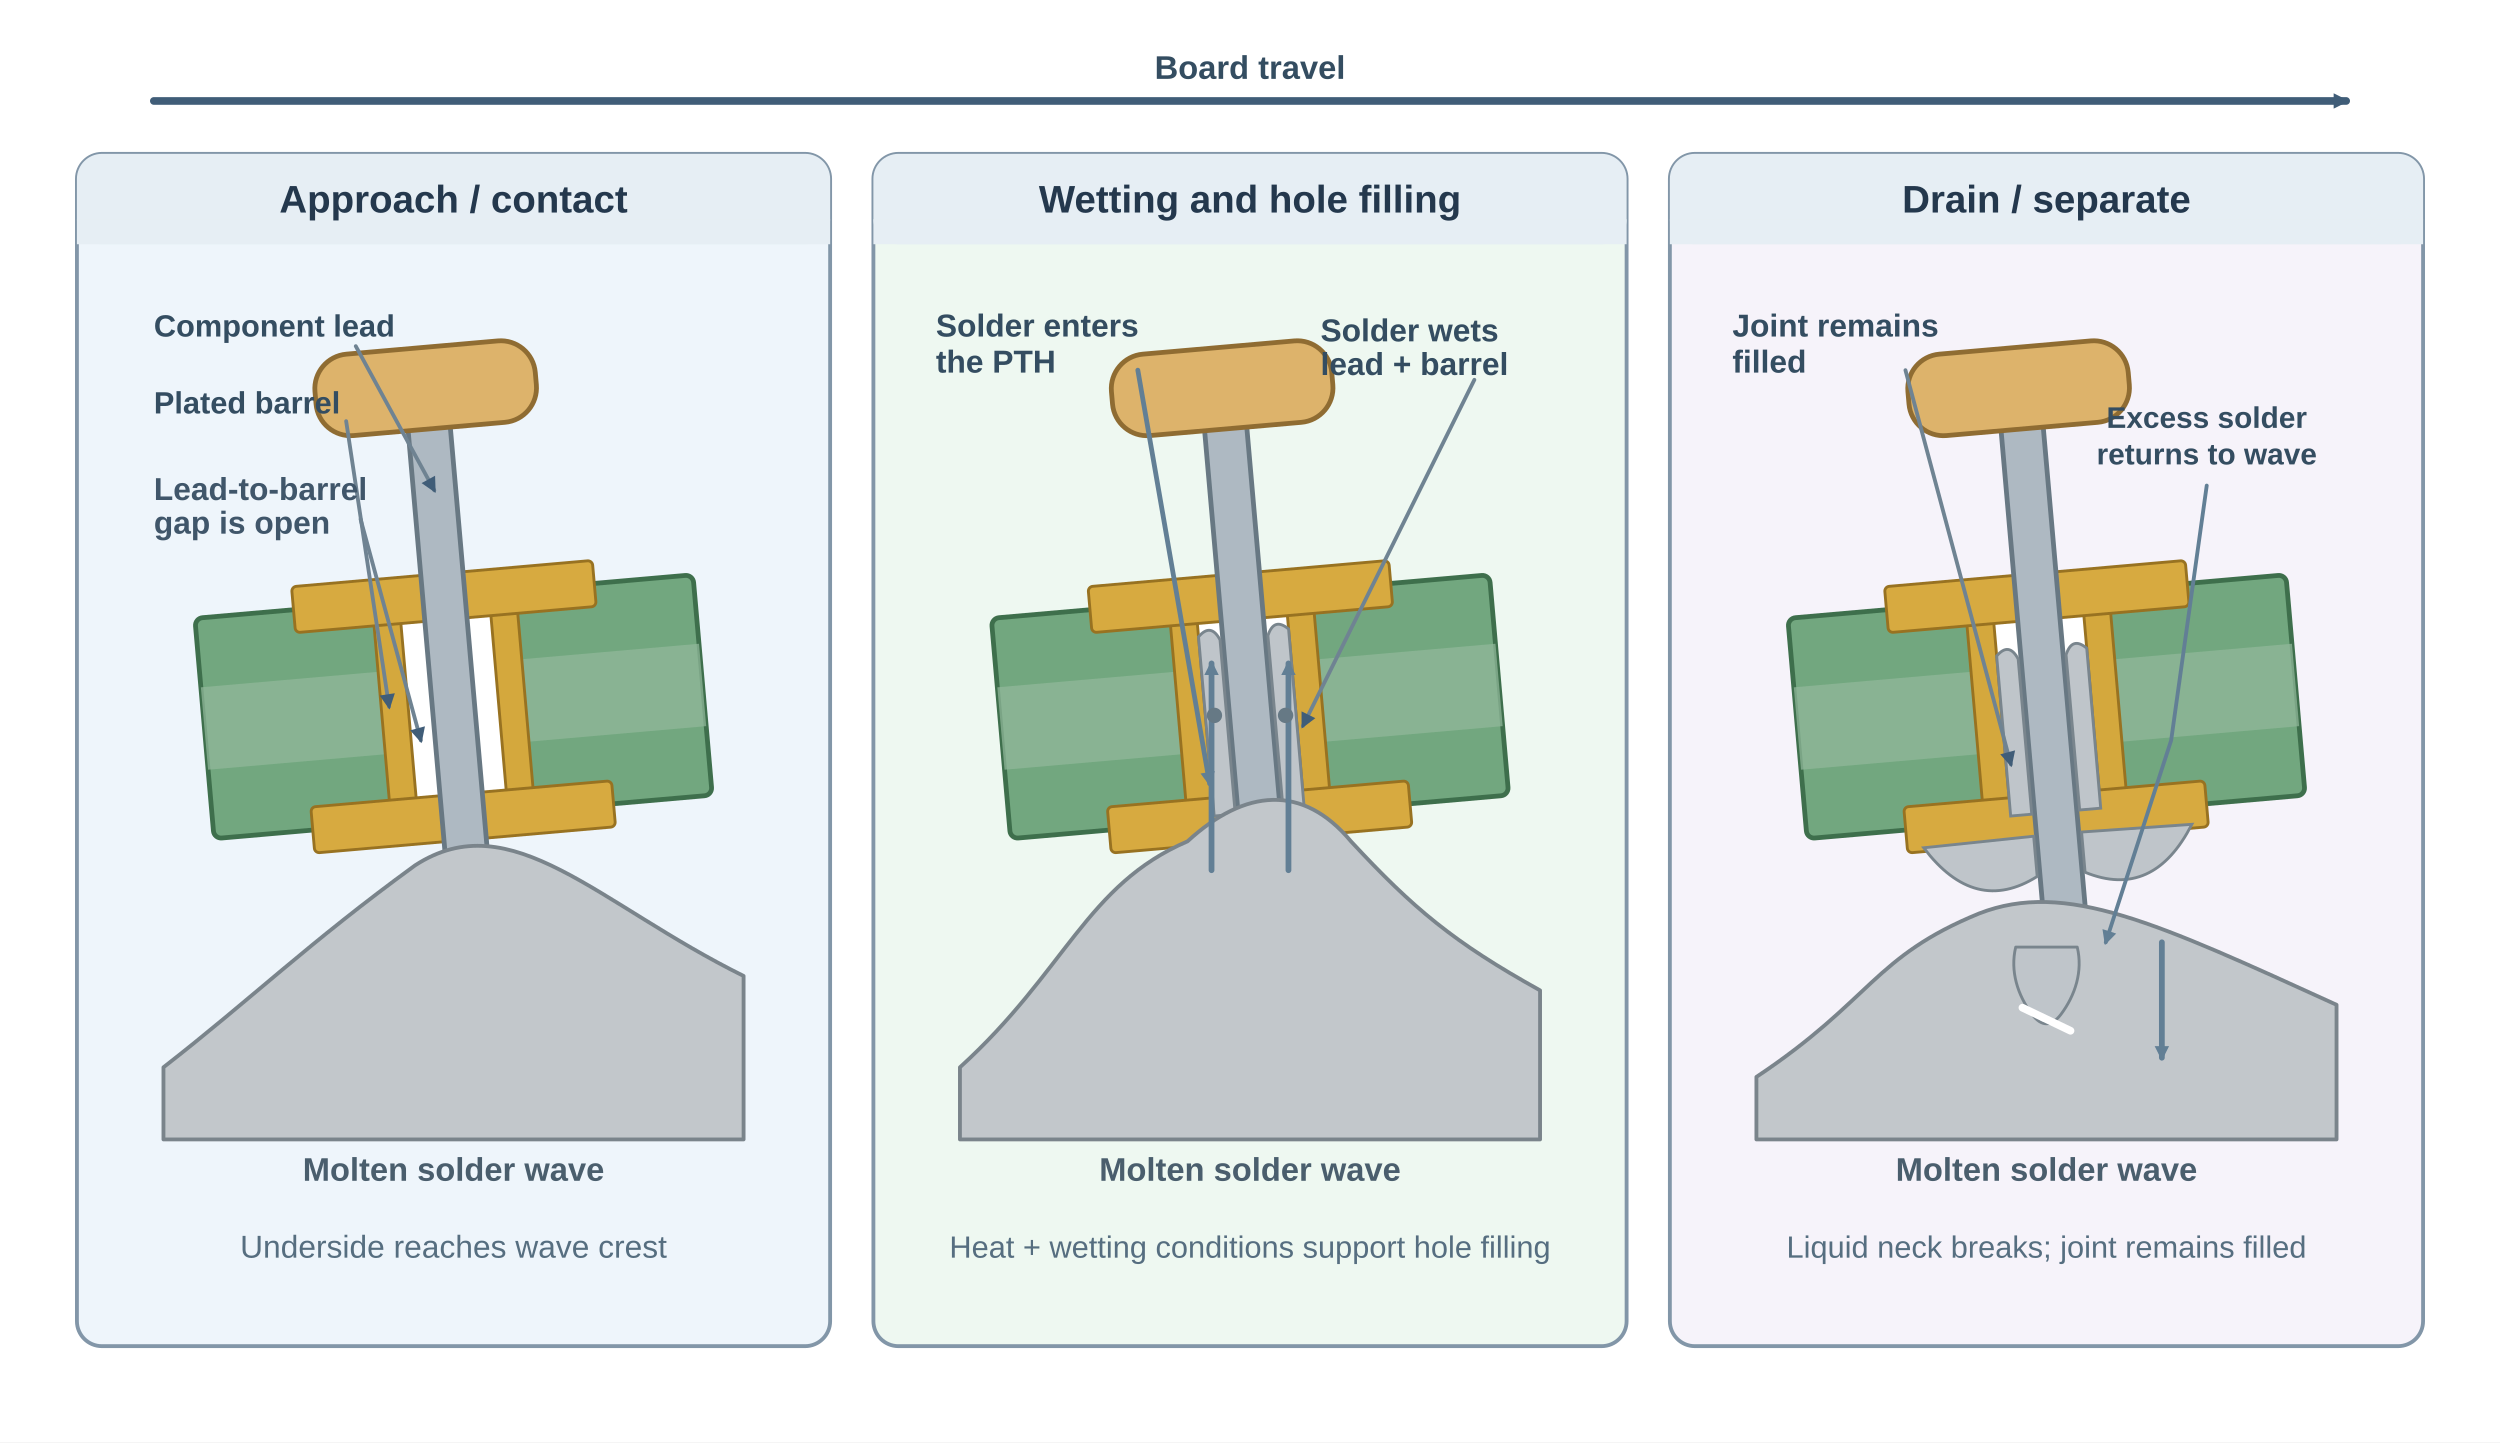
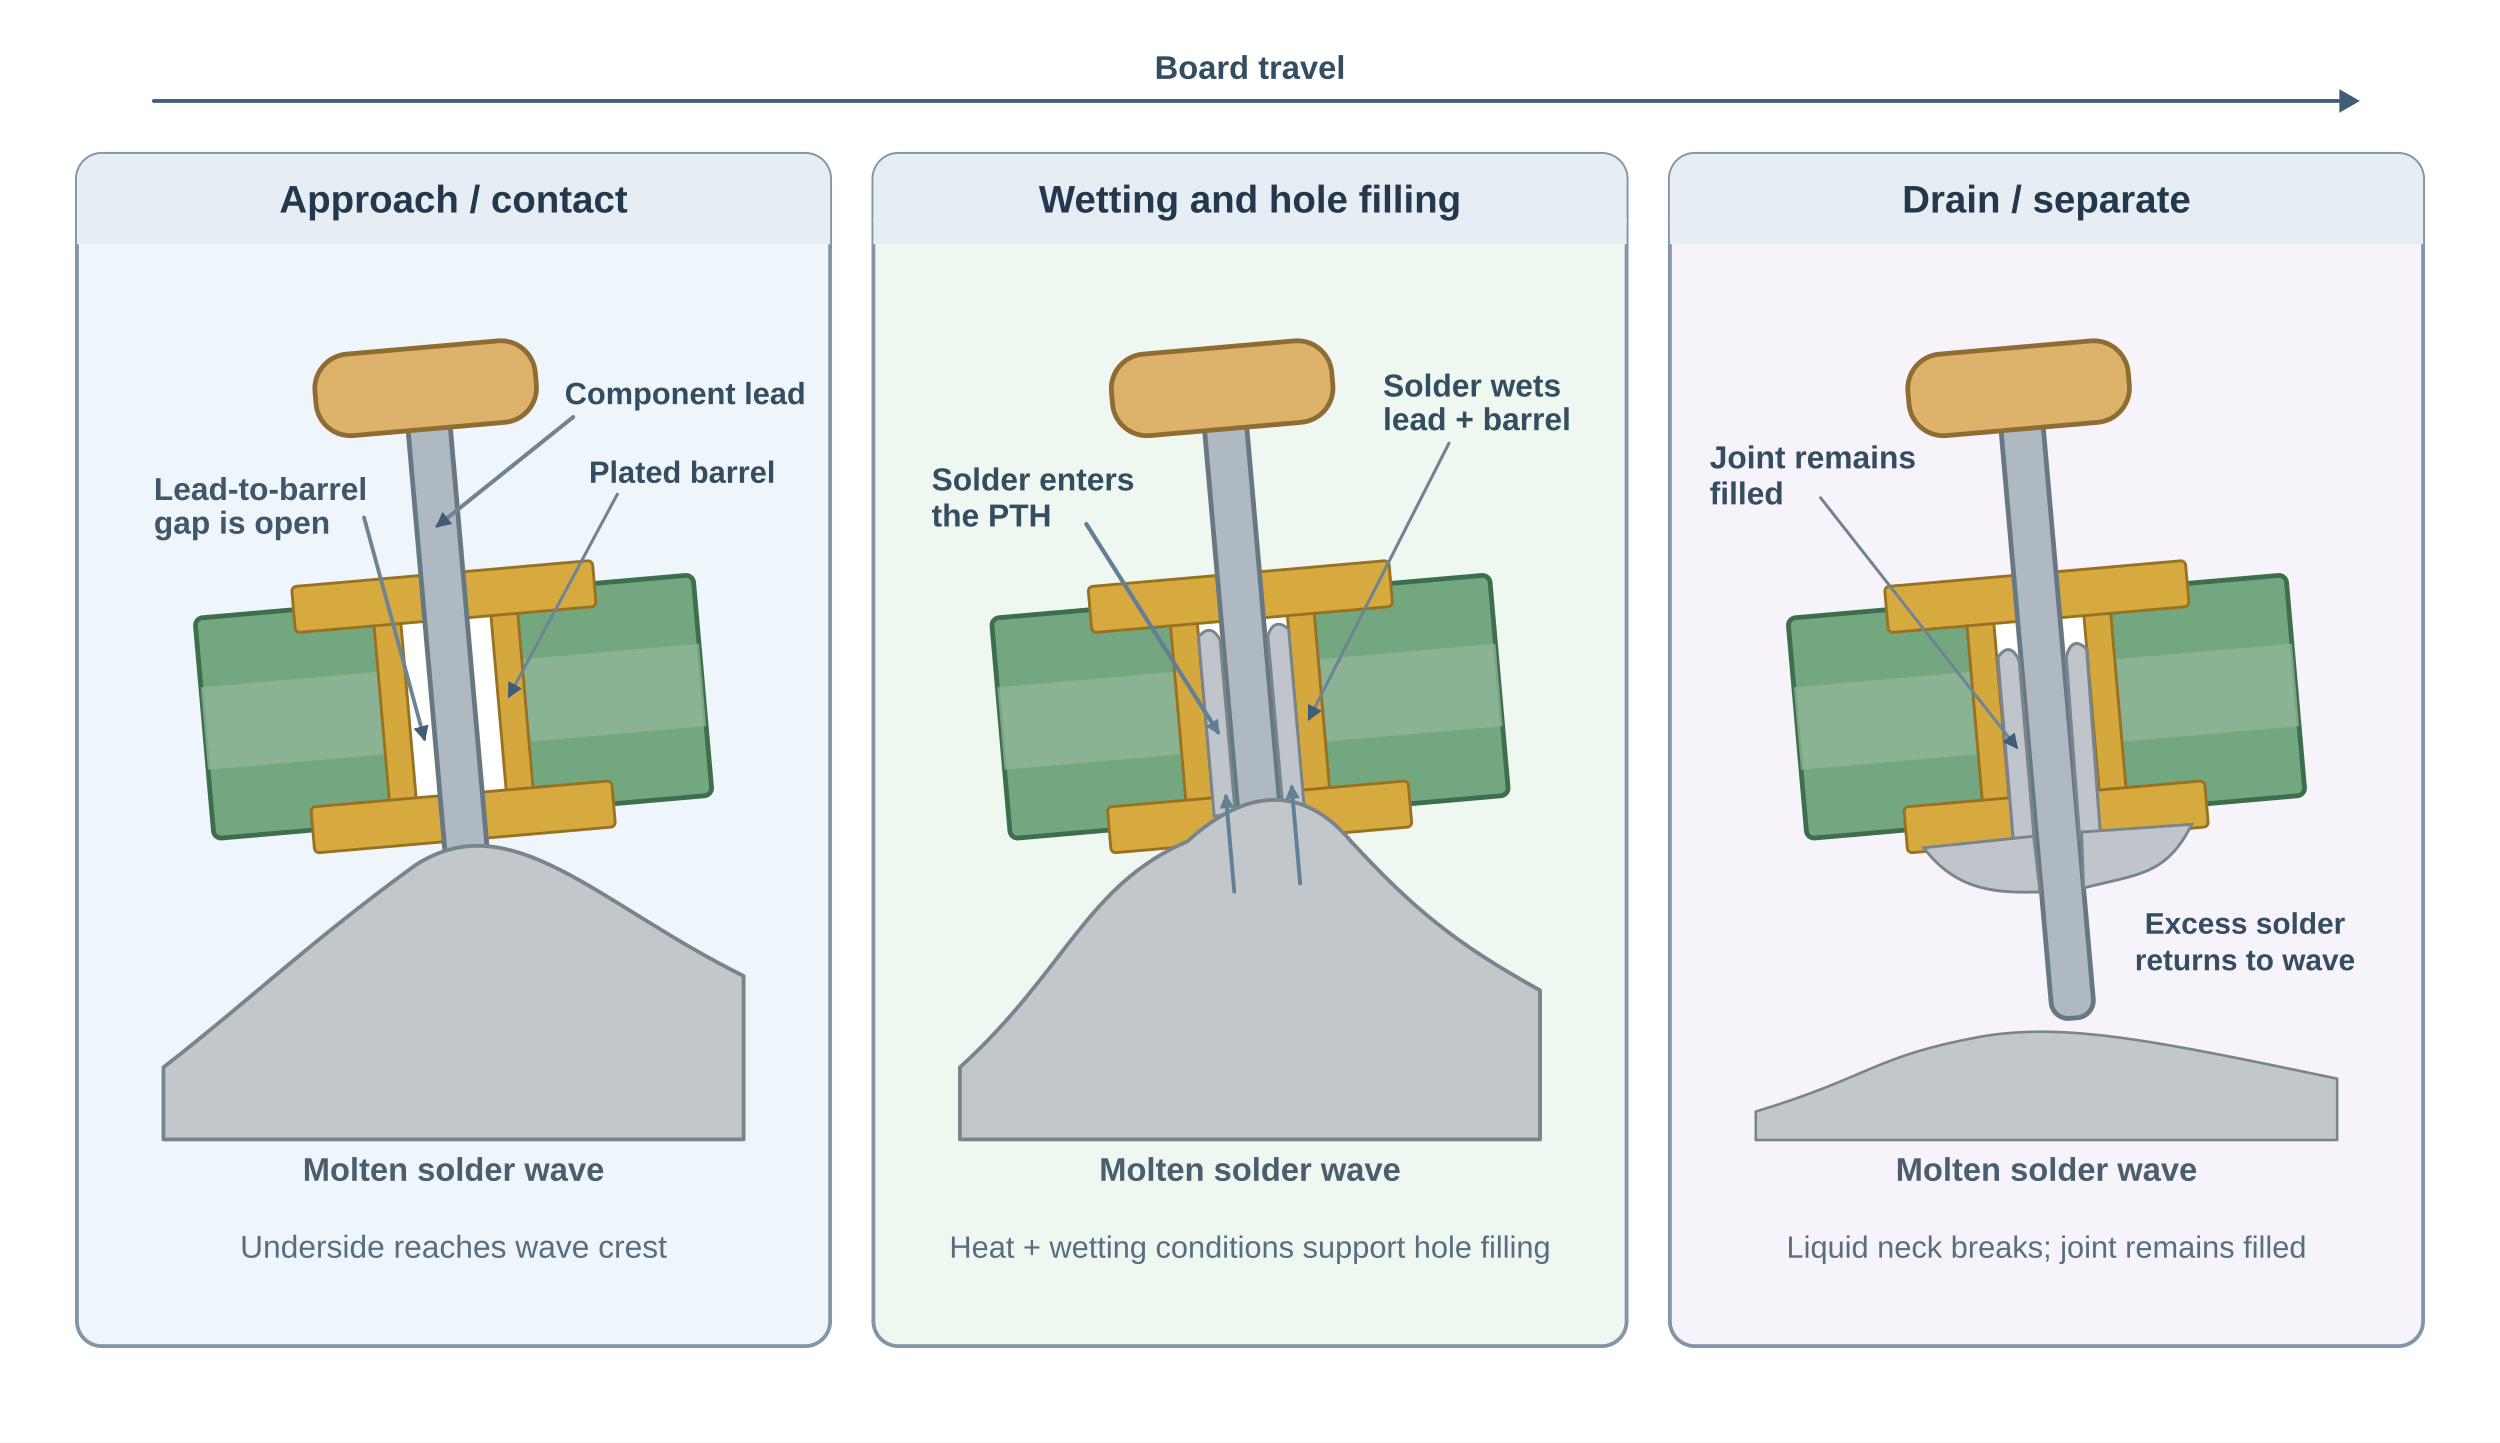
- <svg xmlns="http://www.w3.org/2000/svg" width="2600" height="1500" viewBox="0 0 2600 1500" preserveAspectRatio="xMidYMid meet">
-   <rect x="0" y="0" width="2600" height="1500" fill="#ffffff" />
-   <defs>
+ <svg xmlns="http://www.w3.org/2000/svg" width="2600" height="1500" viewBox="0 0 2600 1500" preserveAspectRatio="xMidYMid meet" version="1.1" id="svg58">
+   <rect x="0" y="0" width="2600" height="1500" fill="#ffffff" id="rect1" />
+   <defs id="defs2">
+     <marker style="overflow:visible" id="Triangle" refX="0" refY="0" orient="auto-start-reverse" markerWidth="1" markerHeight="1" viewBox="0 0 1 1" preserveAspectRatio="xMidYMid">
+       <path transform="scale(0.5)" style="fill:context-stroke;fill-rule:evenodd;stroke:context-stroke;stroke-width:1pt" d="M 5.77,0 -2.88,5 V -5 Z" id="path135" />
+     </marker>
    <marker id="arrow" markerWidth="16" markerHeight="16" refX="13" refY="8" orient="auto" markerUnits="userSpaceOnUse">
-       <path d="M0,0 L16,8 L0,16 z" fill="#405d78" />
+       <path d="M0,0 L16,8 L0,16 z" fill="#405d78" id="path1" />
    </marker>
    <marker id="motion" markerWidth="15" markerHeight="15" refX="12" refY="7.5" orient="auto" markerUnits="userSpaceOnUse">
-       <path d="M0,0 L15,7.5 L0,15 z" fill="#627f95" />
+       <path d="M0,0 L15,7.5 L0,15 z" fill="#627f95" id="path2" />
    </marker>
  </defs>
-   <line x1="160" y1="105" x2="2440" y2="105" stroke="#405d78" stroke-width="8" fill="none" stroke-linecap="round" marker-end="url(#arrow)" />
-   <text x="1300" y="82" font-family="Arial, Helvetica, sans-serif" font-size="34" font-weight="700" text-anchor="middle" fill="#344d61">Board travel</text>
-   <rect x="80.0" y="160" width="783.333" height="1240" rx="26" fill="#eef5fb" stroke="#8296a8" stroke-width="4" />
-   <rect x="80.0" y="160" width="783.333" height="94" rx="26" fill="#e6eef4" />
-   <rect x="80.0" y="228" width="783.333" height="26" fill="#e6eef4" />
-   <text x="471.667" y="221" font-family="Arial, Helvetica, sans-serif" font-size="40" font-weight="700" text-anchor="middle" fill="#24384d">Approach / contact</text>
-   <rect x="908.333" y="160" width="783.333" height="1240" rx="26" fill="#eef8f1" stroke="#8296a8" stroke-width="4" />
-   <rect x="908.333" y="160" width="783.333" height="94" rx="26" fill="#e6eef4" />
-   <rect x="908.333" y="228" width="783.333" height="26" fill="#e6eef4" />
-   <text x="1300.0" y="221" font-family="Arial, Helvetica, sans-serif" font-size="40" font-weight="700" text-anchor="middle" fill="#24384d">Wetting and hole filling</text>
-   <rect x="1736.667" y="160" width="783.333" height="1240" rx="26" fill="#f6f3fa" stroke="#8296a8" stroke-width="4" />
-   <rect x="1736.667" y="160" width="783.333" height="94" rx="26" fill="#e6eef4" />
-   <rect x="1736.667" y="228" width="783.333" height="26" fill="#e6eef4" />
-   <text x="2128.333" y="221" font-family="Arial, Helvetica, sans-serif" font-size="40" font-weight="700" text-anchor="middle" fill="#24384d">Drain / separate</text>
-   <g transform="rotate(-5 471.6667 735)">
-     <rect x="211.667" y="620.0" width="520" height="230" rx="8" fill="#72a77f" stroke="#3e6f4c" stroke-width="5" />
-     <rect x="211.667" y="692.0" width="520" height="86" fill="#92b99b" opacity="0.72" />
-     <rect x="396.667" y="620.0" width="150" height="230" fill="#ffffff" />
-     <rect x="396.667" y="620.0" width="28" height="230" fill="#d4a83d" stroke="#987221" stroke-width="3" />
-     <rect x="518.667" y="620.0" width="28" height="230" fill="#d4a83d" stroke="#987221" stroke-width="3" />
-     <rect x="314.667" y="596.0" width="314" height="48" rx="5" fill="#d7aa40" stroke="#987221" stroke-width="3" />
-     <rect x="314.667" y="826.0" width="314" height="48" rx="5" fill="#d7aa40" stroke="#987221" stroke-width="3" />
-     <rect x="449.667" y="420.0" width="44" height="640" rx="18" fill="#aeb9c2" stroke="#687883" stroke-width="5" />
-     <rect x="356.667" y="360.0" width="230" height="85" rx="36" fill="#ddb36b" stroke="#8f6c32" stroke-width="5" />
+   <line x1="160" y1="105" x2="2440" y2="105" stroke="#405d78" stroke-width="8" fill="none" stroke-linecap="round" marker-end="url(#arrow)" id="line2" style="marker-end:url(#Triangle);stroke-width:4;stroke-dasharray:none" />
+   <text x="1300" y="82" font-family="Arial, Helvetica, sans-serif" font-size="34" font-weight="700" text-anchor="middle" fill="#344d61" id="text2">Board travel</text>
+   <rect x="80.0" y="160" width="783.333" height="1240" rx="26" fill="#eef5fb" stroke="#8296a8" stroke-width="4" id="rect2" />
+   <rect x="80.0" y="160" width="783.333" height="94" rx="26" fill="#e6eef4" id="rect3" />
+   <rect x="80.0" y="228" width="783.333" height="26" fill="#e6eef4" id="rect4" />
+   <text x="471.667" y="221" font-family="Arial, Helvetica, sans-serif" font-size="40" font-weight="700" text-anchor="middle" fill="#24384d" id="text4">Approach / contact</text>
+   <rect x="908.333" y="160" width="783.333" height="1240" rx="26" fill="#eef8f1" stroke="#8296a8" stroke-width="4" id="rect5" />
+   <rect x="908.333" y="160" width="783.333" height="94" rx="26" fill="#e6eef4" id="rect6" />
+   <rect x="908.333" y="228" width="783.333" height="26" fill="#e6eef4" id="rect7" />
+   <text x="1300.0" y="221" font-family="Arial, Helvetica, sans-serif" font-size="40" font-weight="700" text-anchor="middle" fill="#24384d" id="text7">Wetting and hole filling</text>
+   <rect x="1736.667" y="160" width="783.333" height="1240" rx="26" fill="#f6f3fa" stroke="#8296a8" stroke-width="4" id="rect8" />
+   <rect x="1736.667" y="160" width="783.333" height="94" rx="26" fill="#e6eef4" id="rect9" />
+   <rect x="1736.667" y="228" width="783.333" height="26" fill="#e6eef4" id="rect10" />
+   <text x="2128.333" y="221" font-family="Arial, Helvetica, sans-serif" font-size="40" font-weight="700" text-anchor="middle" fill="#24384d" id="text10">Drain / separate</text>
+   <rect x="145.812" y="658.312" width="520" height="230" rx="8" fill="#72a77f" stroke="#3e6f4c" stroke-width="5" id="rect11" transform="rotate(-5)" />
+   <rect x="145.812" y="730.312" width="520" height="86" fill="#92b99b" opacity="0.72" id="rect12" transform="rotate(-5)" />
+   <rect x="330.812" y="658.312" width="150" height="230" fill="#ffffff" id="rect13" transform="rotate(-5)" />
+   <rect x="330.812" y="658.312" width="28" height="230" fill="#d4a83d" stroke="#987221" stroke-width="3" id="rect14" transform="rotate(-5)" />
+   <rect x="452.812" y="658.312" width="28" height="230" fill="#d4a83d" stroke="#987221" stroke-width="3" id="rect15" transform="rotate(-5)" />
+   <rect x="248.812" y="634.312" width="314" height="48" rx="5" fill="#d7aa40" stroke="#987221" stroke-width="3" id="rect16" transform="rotate(-5)" />
+   <rect x="248.812" y="864.312" width="314" height="48" rx="5" fill="#d7aa40" stroke="#987221" stroke-width="3" id="rect17" transform="rotate(-5)" />
+   <rect x="383.812" y="458.312" width="44" height="640" rx="18" fill="#aeb9c2" stroke="#687883" stroke-width="5" id="rect18" transform="rotate(-5)" />
+   <rect x="290.812" y="398.312" width="230" height="85" rx="36" fill="#ddb36b" stroke="#8f6c32" stroke-width="5" id="rect19" transform="rotate(-5)" />
+   <path d="M170.0,1110 C260.0,1040 321.667,980 431.667,900 C531.667,835 621.667,940 773.333,1015 L773.333,1185 L170.0,1185 Z" fill="#c2c7cb" stroke="#7a848b" stroke-width="4" stroke-linejoin="round" stroke-linecap="round" id="path19" />
+   <text x="471.667" y="1228" font-family="Arial, Helvetica, sans-serif" font-size="34" font-weight="700" text-anchor="middle" fill="#4a5e6d" id="text19">Molten solder wave</text>
+   <g transform="rotate(-5 1300.0 735)" id="g29">
+     <rect x="1040.0" y="620.0" width="520" height="230" rx="8" fill="#72a77f" stroke="#3e6f4c" stroke-width="5" id="rect20" />
+     <rect x="1040.0" y="692.0" width="520" height="86" fill="#92b99b" opacity="0.72" id="rect21" />
+     <rect x="1225.0" y="620.0" width="150" height="230" fill="#ffffff" id="rect22" />
+     <rect x="1225.0" y="620.0" width="28" height="230" fill="#d4a83d" stroke="#987221" stroke-width="3" id="rect23" />
+     <rect x="1347.0" y="620.0" width="28" height="230" fill="#d4a83d" stroke="#987221" stroke-width="3" id="rect24" />
+     <rect x="1143.0" y="596.0" width="314" height="48" rx="5" fill="#d7aa40" stroke="#987221" stroke-width="3" id="rect25" />
+     <rect x="1143.0" y="826.0" width="314" height="48" rx="5" fill="#d7aa40" stroke="#987221" stroke-width="3" id="rect26" />
+     <rect x="1278.0" y="420.0" width="44" height="640" rx="18" fill="#aeb9c2" stroke="#687883" stroke-width="5" id="rect27" />
+     <rect x="1185.0" y="360.0" width="230" height="85" rx="36" fill="#ddb36b" stroke="#8f6c32" stroke-width="5" id="rect28" />
+     <path d="M1253.0,845.0 L1253.0,658.0 Q1267.0,644.0 1275.0,663.0 L1275.0,845.0 Z" fill="#bfc5ca" stroke="#79858d" stroke-width="3" id="path28" />
+     <path d="M1325.0,845.0 L1325.0,663.0 Q1333.0,644.0 1347.0,658.0 L1347.0,845.0 Z" fill="#bfc5ca" stroke="#79858d" stroke-width="3" id="path29" />
  </g>
-   <path d="M170.0,1110 C260.0,1040 321.667,980 431.667,900 C531.667,835 621.667,940 773.333,1015 L773.333,1185 L170.0,1185 Z" fill="#c2c7cb" stroke="#7a848b" stroke-width="4" stroke-linejoin="round" stroke-linecap="round" />
-   <text x="471.667" y="1228" font-family="Arial, Helvetica, sans-serif" font-size="34" font-weight="700" text-anchor="middle" fill="#4a5e6d">Molten solder wave</text>
-   <g transform="rotate(-5 1300.0 735)">
-     <rect x="1040.0" y="620.0" width="520" height="230" rx="8" fill="#72a77f" stroke="#3e6f4c" stroke-width="5" />
-     <rect x="1040.0" y="692.0" width="520" height="86" fill="#92b99b" opacity="0.72" />
-     <rect x="1225.0" y="620.0" width="150" height="230" fill="#ffffff" />
-     <rect x="1225.0" y="620.0" width="28" height="230" fill="#d4a83d" stroke="#987221" stroke-width="3" />
-     <rect x="1347.0" y="620.0" width="28" height="230" fill="#d4a83d" stroke="#987221" stroke-width="3" />
-     <rect x="1143.0" y="596.0" width="314" height="48" rx="5" fill="#d7aa40" stroke="#987221" stroke-width="3" />
-     <rect x="1143.0" y="826.0" width="314" height="48" rx="5" fill="#d7aa40" stroke="#987221" stroke-width="3" />
-     <rect x="1278.0" y="420.0" width="44" height="640" rx="18" fill="#aeb9c2" stroke="#687883" stroke-width="5" />
-     <rect x="1185.0" y="360.0" width="230" height="85" rx="36" fill="#ddb36b" stroke="#8f6c32" stroke-width="5" />
-     <path d="M1253.0,845.0 L1253.0,658.0 Q1267.0,644.0 1275.0,663.0 L1275.0,845.0 Z" fill="#bfc5ca" stroke="#79858d" stroke-width="3" />
-     <path d="M1325.0,845.0 L1325.0,663.0 Q1333.0,644.0 1347.0,658.0 L1347.0,845.0 Z" fill="#bfc5ca" stroke="#79858d" stroke-width="3" />
-   </g>
-   <path d="M998.333,1110 C1108.333,1010 1130.0,920 1235.0,875 C1295.0,820 1355.0,815 1405.0,875 C1470.0,945 1511.667,980 1601.667,1030 L1601.667,1185 L998.333,1185 Z" fill="#c2c7cb" stroke="#7a848b" stroke-width="4" stroke-linejoin="round" stroke-linecap="round" />
-   <text x="1300.0" y="1228" font-family="Arial, Helvetica, sans-serif" font-size="34" font-weight="700" text-anchor="middle" fill="#4a5e6d">Molten solder wave</text>
-   <g transform="rotate(-5 2128.333 735)">
-     <rect x="1868.333" y="620.0" width="520" height="230" rx="8" fill="#72a77f" stroke="#3e6f4c" stroke-width="5" />
-     <rect x="1868.333" y="692.0" width="520" height="86" fill="#92b99b" opacity="0.72" />
-     <rect x="2053.333" y="620.0" width="150" height="230" fill="#ffffff" />
-     <rect x="2053.333" y="620.0" width="28" height="230" fill="#d4a83d" stroke="#987221" stroke-width="3" />
-     <rect x="2175.333" y="620.0" width="28" height="230" fill="#d4a83d" stroke="#987221" stroke-width="3" />
-     <rect x="1971.333" y="596.0" width="314" height="48" rx="5" fill="#d7aa40" stroke="#987221" stroke-width="3" />
-     <rect x="1971.333" y="826.0" width="314" height="48" rx="5" fill="#d7aa40" stroke="#987221" stroke-width="3" />
-     <rect x="2106.333" y="420.0" width="44" height="640" rx="18" fill="#aeb9c2" stroke="#687883" stroke-width="5" />
-     <rect x="2013.333" y="360.0" width="230" height="85" rx="36" fill="#ddb36b" stroke="#8f6c32" stroke-width="5" />
-     <path d="M2081.333,845.0 L2081.333,678.0 Q2095.333,664.0 2103.333,683.0 L2103.333,845.0 Z" fill="#bfc5ca" stroke="#79858d" stroke-width="3" />
-     <path d="M2153.333,845.0 L2153.333,683.0 Q2161.333,664.0 2175.333,678.0 L2175.333,845.0 Z" fill="#bfc5ca" stroke="#79858d" stroke-width="3" />
-     <path d="M1988.333,870.0 Q2035.333,945.0 2103.333,910.0 L2103.333,868.0 Z" fill="#bfc5ca" stroke="#79858d" stroke-width="3" />
-     <path d="M2268.333,870.0 Q2221.333,945.0 2153.333,910.0 L2153.333,868.0 Z" fill="#bfc5ca" stroke="#79858d" stroke-width="3" />
-   </g>
-   <path d="M1826.667,1120 C1946.667,1040 1948.333,995 2058.333,950 C2148.333,915 2243.333,960 2430.0,1045 L2430.0,1185 L1826.667,1185 Z" fill="#c2c7cb" stroke="#7a848b" stroke-width="4" stroke-linejoin="round" stroke-linecap="round" />
-   <text x="2128.333" y="1228" font-family="Arial, Helvetica, sans-serif" font-size="34" font-weight="700" text-anchor="middle" fill="#4a5e6d">Molten solder wave</text>
-   <text x="160.0" y="350" font-family="Arial, Helvetica, sans-serif" font-size="32" font-weight="700" text-anchor="start" fill="#344d61">Component lead</text>
-   <line x1="370.0" y1="360" x2="451.667" y2="510.0" stroke="#6f8392" stroke-width="4" fill="none" stroke-linecap="round" marker-end="url(#arrow)" />
-   <text x="160.0" y="430" font-family="Arial, Helvetica, sans-serif" font-size="32" font-weight="700" text-anchor="start" fill="#344d61">Plated barrel</text>
-   <line x1="360.0" y1="438" x2="404.667" y2="735" stroke="#6f8392" stroke-width="4" fill="none" stroke-linecap="round" marker-end="url(#arrow)" />
-   <text x="160.0" y="520.0" font-family="Arial, Helvetica, sans-serif" font-size="33" font-weight="700" text-anchor="start" fill="#40566a">Lead-to-barrel</text>
-   <text x="160.0" y="555.0" font-family="Arial, Helvetica, sans-serif" font-size="33" font-weight="700" text-anchor="start" fill="#40566a">gap is open</text>
-   <line x1="375.0" y1="540" x2="437.667" y2="770" stroke="#6f8392" stroke-width="4" fill="none" stroke-linecap="round" marker-end="url(#arrow)" />
-   <text x="471.667" y="1308" font-family="Arial, Helvetica, sans-serif" font-size="33" font-weight="400" text-anchor="middle" fill="#566e80">Underside reaches wave crest</text>
-   <text x="973.333" y="350.0" font-family="Arial, Helvetica, sans-serif" font-size="33" font-weight="700" text-anchor="start" fill="#344d61">Solder enters</text>
-   <text x="973.333" y="387.5" font-family="Arial, Helvetica, sans-serif" font-size="33" font-weight="700" text-anchor="start" fill="#344d61">the PTH</text>
-   <line x1="1183.333" y1="385" x2="1258.0" y2="815" stroke="#627f95" stroke-width="5" fill="none" stroke-linecap="round" marker-end="url(#motion)" />
-   <line x1="1260.0" y1="905" x2="1260.0" y2="690" stroke="#627f95" stroke-width="6" fill="none" stroke-linecap="round" marker-end="url(#motion)" />
-   <line x1="1340.0" y1="905" x2="1340.0" y2="690" stroke="#627f95" stroke-width="6" fill="none" stroke-linecap="round" marker-end="url(#motion)" />
-   <text x="1373.333" y="355.0" font-family="Arial, Helvetica, sans-serif" font-size="33" font-weight="700" text-anchor="start" fill="#344d61">Solder wets</text>
-   <text x="1373.333" y="390.0" font-family="Arial, Helvetica, sans-serif" font-size="33" font-weight="700" text-anchor="start" fill="#344d61">lead + barrel</text>
-   <line x1="1533.333" y1="395" x2="1355.0" y2="755" stroke="#6f8392" stroke-width="4" fill="none" stroke-linecap="round" marker-end="url(#arrow)" />
-   <circle cx="1263" cy="744" r="8" fill="#667985" />
-   <circle cx="1337" cy="744" r="8" fill="#667985" />
-   <text x="1300.0" y="1308" font-family="Arial, Helvetica, sans-serif" font-size="32" font-weight="400" text-anchor="middle" fill="#566e80">Heat + wetting conditions support hole filling</text>
-   <path d="M2096.333,985 C2090.333,1010 2098.333,1035 2113.333,1055 C2123.333,1068 2133.333,1068 2143.333,1055 C2158.333,1035 2166.333,1010 2160.333,985 Z" fill="#bfc5ca" stroke="#79858d" stroke-width="3" stroke-linejoin="round" stroke-linecap="round" />
-   <line x1="2103.333" y1="1048" x2="2153.333" y2="1072" stroke="#ffffff" stroke-width="8" fill="none" stroke-linecap="round" />
-   <text x="1801.667" y="350.0" font-family="Arial, Helvetica, sans-serif" font-size="33" font-weight="700" text-anchor="start" fill="#344d61">Joint remains</text>
-   <text x="1801.667" y="387.5" font-family="Arial, Helvetica, sans-serif" font-size="33" font-weight="700" text-anchor="start" fill="#344d61">filled</text>
-   <line x1="1981.667" y1="385" x2="2091.333" y2="795" stroke="#6f8392" stroke-width="4" fill="none" stroke-linecap="round" marker-end="url(#arrow)" />
-   <text x="2295" y="445" font-family="Arial, Helvetica, sans-serif" font-size="31" font-weight="700" text-anchor="middle" fill="#344d61">Excess solder</text>
-   <text x="2295" y="483" font-family="Arial, Helvetica, sans-serif" font-size="31" font-weight="700" text-anchor="middle" fill="#344d61">returns to wave</text>
-   <path d="M2295,505 L2258,770 L2190,980" fill="none" stroke="#627f95" stroke-width="4" stroke-linecap="round" stroke-linejoin="round" marker-end="url(#motion)" />
-   <line x1="2248.333" y1="980" x2="2248.333" y2="1100" stroke="#627f95" stroke-width="6" fill="none" stroke-linecap="round" marker-end="url(#motion)" />
-   <text x="2128.333" y="1308" font-family="Arial, Helvetica, sans-serif" font-size="32" font-weight="400" text-anchor="middle" fill="#566e80">Liquid neck breaks; joint remains filled</text>
+   <path d="M998.333,1110 C1108.333,1010 1130.0,920 1235.0,875 C1295.0,820 1355.0,815 1405.0,875 C1470.0,945 1511.667,980 1601.667,1030 L1601.667,1185 L998.333,1185 Z" fill="#c2c7cb" stroke="#7a848b" stroke-width="4" stroke-linejoin="round" stroke-linecap="round" id="path30" />
+   <text x="1300.0" y="1228" font-family="Arial, Helvetica, sans-serif" font-size="34" font-weight="700" text-anchor="middle" fill="#4a5e6d" id="text30">Molten solder wave</text>
+   <rect x="1796.175" y="802.7" width="520" height="230" rx="8" fill="#72a77f" stroke="#3e6f4c" stroke-width="5" id="rect30" transform="rotate(-5)" />
+   <rect x="1796.175" y="874.7" width="520" height="86" fill="#92b99b" opacity="0.72" id="rect31" transform="rotate(-5)" />
+   <rect x="1981.175" y="802.7" width="150" height="230" fill="#ffffff" id="rect32" transform="rotate(-5)" />
+   <rect x="1981.175" y="802.7" width="28" height="230" fill="#d4a83d" stroke="#987221" stroke-width="3" id="rect33" transform="rotate(-5)" />
+   <rect x="2103.175" y="802.7" width="28" height="230" fill="#d4a83d" stroke="#987221" stroke-width="3" id="rect34" transform="rotate(-5)" />
+   <rect x="1899.175" y="778.7" width="314" height="48" rx="5" fill="#d7aa40" stroke="#987221" stroke-width="3" id="rect35" transform="rotate(-5)" />
+   <rect x="1899.175" y="1008.7" width="314" height="48" rx="5" fill="#d7aa40" stroke="#987221" stroke-width="3" id="rect36" transform="rotate(-5)" />
+   <rect x="2034.175" y="602.7" width="44" height="640" rx="18" fill="#aeb9c2" stroke="#687883" stroke-width="5" id="rect37" transform="rotate(-5)" />
+   <rect x="1941.175" y="542.7" width="230" height="85" rx="36" fill="#ddb36b" stroke="#8f6c32" stroke-width="5" id="rect38" transform="rotate(-5)" />
+   <path d="m 2094.133,878.18 -16.396,-194.404 q 12.464,-17.862 22.237,3.361 l 15.905,188.583 z" fill="#bfc5ca" stroke="#79858d" stroke-width="3.233" id="path38" />
+   <path d="m 2162.853,872.628 -14.021,-189.427 q 6.27,-23.035 21.332,-8.097 l 14.454,195.273 z" fill="#bfc5ca" stroke="#79858d" stroke-width="3.239" id="path39" />
+   <path d="m 2000.632,881.688 c 35.572,47.079 79.342,46.706 120.996,46.034 l -6.608,-58.049 z" fill="#bfc5ca" stroke="#79858d" stroke-width="3" id="path40" />
+   <path d="m 2279.567,857.284 c -26.856,52.541 -53.567,51.482 -112.55,66.08 l -2.187,-58.049 z" fill="#bfc5ca" stroke="#79858d" stroke-width="3" id="path41" />
+   <path d="m 1826.02,1155.993 c 120.257,-36.499 121.927,-57.03 232.163,-77.561 90.193,-15.969 185.397,4.562 372.463,43.343 v 63.874 h -604.626 z" fill="#c2c7cb" stroke="#7a848b" stroke-width="2.705" stroke-linejoin="round" stroke-linecap="round" id="path42" />
+   <text x="2128.333" y="1228" font-family="Arial, Helvetica, sans-serif" font-size="34" font-weight="700" text-anchor="middle" fill="#4a5e6d" id="text42">Molten solder wave</text>
+   <text x="587.284" y="420.312" font-family="Arial, Helvetica, sans-serif" font-size="32px" font-weight="700" text-anchor="start" fill="#344d61" id="text43">Component lead</text>
+   <line x1="596.188" y1="433.672" x2="455.09" y2="546.821" stroke="#6f8392" stroke-width="4.228" fill="none" stroke-linecap="round" marker-end="url(#arrow)" id="line43" />
+   <text x="612.524" y="502.115" font-family="Arial, Helvetica, sans-serif" font-size="32px" font-weight="700" text-anchor="start" fill="#344d61" id="text44">Plated barrel</text>
+   <line x1="642.026" y1="514.008" x2="529.662" y2="723.642" stroke="#6f8392" stroke-width="3.165" fill="none" stroke-linecap="round" marker-end="url(#arrow)" id="line44" />
+   <text x="160.0" y="520.0" font-family="Arial, Helvetica, sans-serif" font-size="33" font-weight="700" text-anchor="start" fill="#40566a" id="text45">Lead-to-barrel</text>
+   <text x="160.0" y="555.0" font-family="Arial, Helvetica, sans-serif" font-size="33" font-weight="700" text-anchor="start" fill="#40566a" id="text46">gap is open</text>
+   <line x1="378.606" y1="538.197" x2="441.272" y2="768.197" stroke="#6f8392" stroke-width="4" fill="none" stroke-linecap="round" marker-end="url(#arrow)" id="line46" />
+   <text x="471.667" y="1308" font-family="Arial, Helvetica, sans-serif" font-size="33" font-weight="400" text-anchor="middle" fill="#566e80" id="text47">Underside reaches wave crest</text>
+   <text x="968.871" y="509.991" font-family="Arial, Helvetica, sans-serif" font-size="33px" font-weight="700" text-anchor="start" fill="#344d61" id="text48">Solder enters</text>
+   <text x="968.871" y="547.491" font-family="Arial, Helvetica, sans-serif" font-size="33px" font-weight="700" text-anchor="start" fill="#344d61" id="text49">the PTH</text>
+   <line x1="1129.825" y1="545.073" x2="1266.718" y2="761.573" stroke="#627f95" stroke-width="4.375" fill="none" stroke-linecap="round" marker-end="url(#motion)" id="line49" />
+   <line x1="1283.641" y1="927.267" x2="1274.971" y2="828.407" stroke="#627f95" stroke-width="4.076" fill="none" stroke-linecap="round" marker-end="url(#motion)" id="line50" />
+   <line x1="1352.178" y1="918.843" x2="1343.393" y2="818.676" stroke="#627f95" stroke-width="4.103" fill="none" stroke-linecap="round" marker-end="url(#motion)" id="line51" />
+   <text x="1438.35" y="412.367" font-family="Arial, Helvetica, sans-serif" font-size="33px" font-weight="700" text-anchor="start" fill="#344d61" id="text51">Solder wets</text>
+   <text x="1438.35" y="447.367" font-family="Arial, Helvetica, sans-serif" font-size="33px" font-weight="700" text-anchor="start" fill="#344d61" id="text52">lead + barrel</text>
+   <line x1="1506.953" y1="460.902" x2="1361.621" y2="747.255" stroke="#6f8392" stroke-width="3.22" fill="none" stroke-linecap="round" marker-end="url(#arrow)" id="line52" />
+   <text x="1300.0" y="1308" font-family="Arial, Helvetica, sans-serif" font-size="32" font-weight="400" text-anchor="middle" fill="#566e80" id="text53">Heat + wetting conditions support hole filling</text>
+   <text x="1778.09" y="487.04" font-family="Arial, Helvetica, sans-serif" font-size="33px" font-weight="700" text-anchor="start" fill="#344d61" id="text54">Joint remains</text>
+   <text x="1778.09" y="524.54" font-family="Arial, Helvetica, sans-serif" font-size="33px" font-weight="700" text-anchor="start" fill="#344d61" id="text55">filled</text>
+   <line x1="1893.332" y1="517.626" x2="2096.986" y2="776.903" stroke="#6f8392" stroke-width="3.115" fill="none" stroke-linecap="round" marker-end="url(#arrow)" id="line55" />
+   <text x="2334.786" y="971.055" font-family="Arial, Helvetica, sans-serif" font-size="31px" font-weight="700" text-anchor="middle" fill="#344d61" id="text56">Excess solder</text>
+   <text x="2334.786" y="1009.055" font-family="Arial, Helvetica, sans-serif" font-size="31px" font-weight="700" text-anchor="middle" fill="#344d61" id="text57">returns to wave</text>
+   <text x="2128.333" y="1308" font-family="Arial, Helvetica, sans-serif" font-size="32" font-weight="400" text-anchor="middle" fill="#566e80" id="text58">Liquid neck breaks; joint remains filled</text>
</svg>
